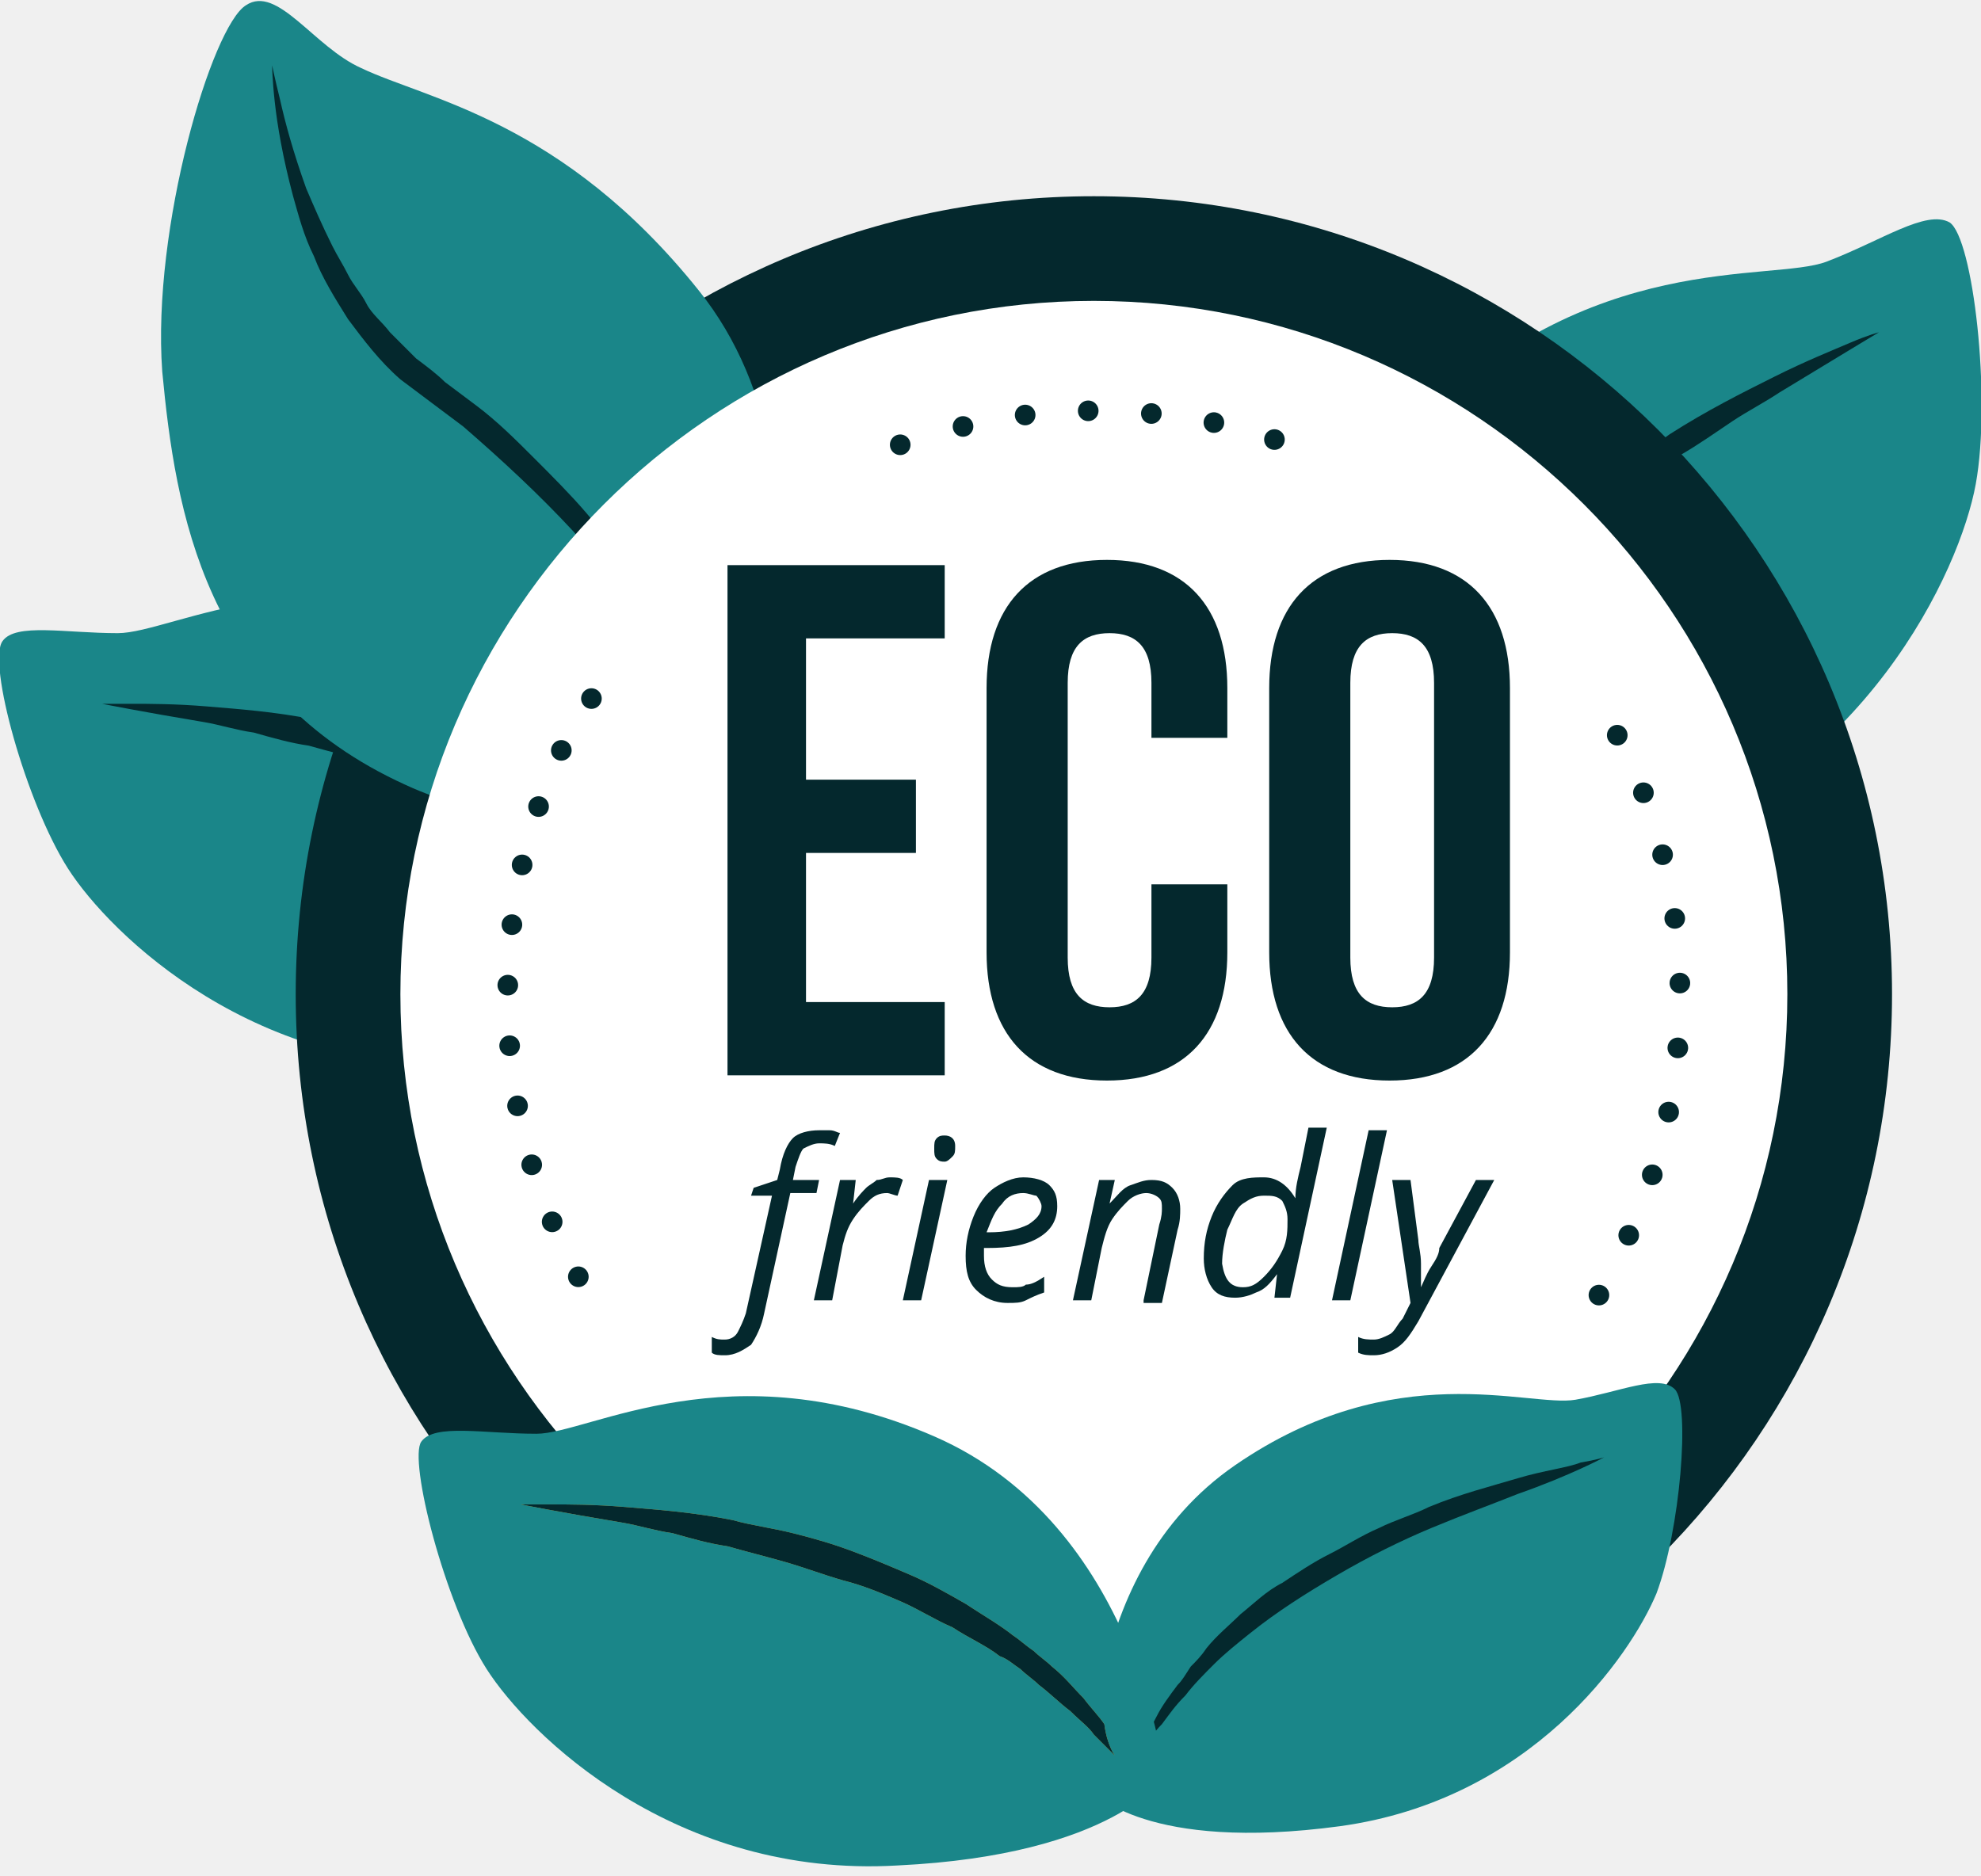
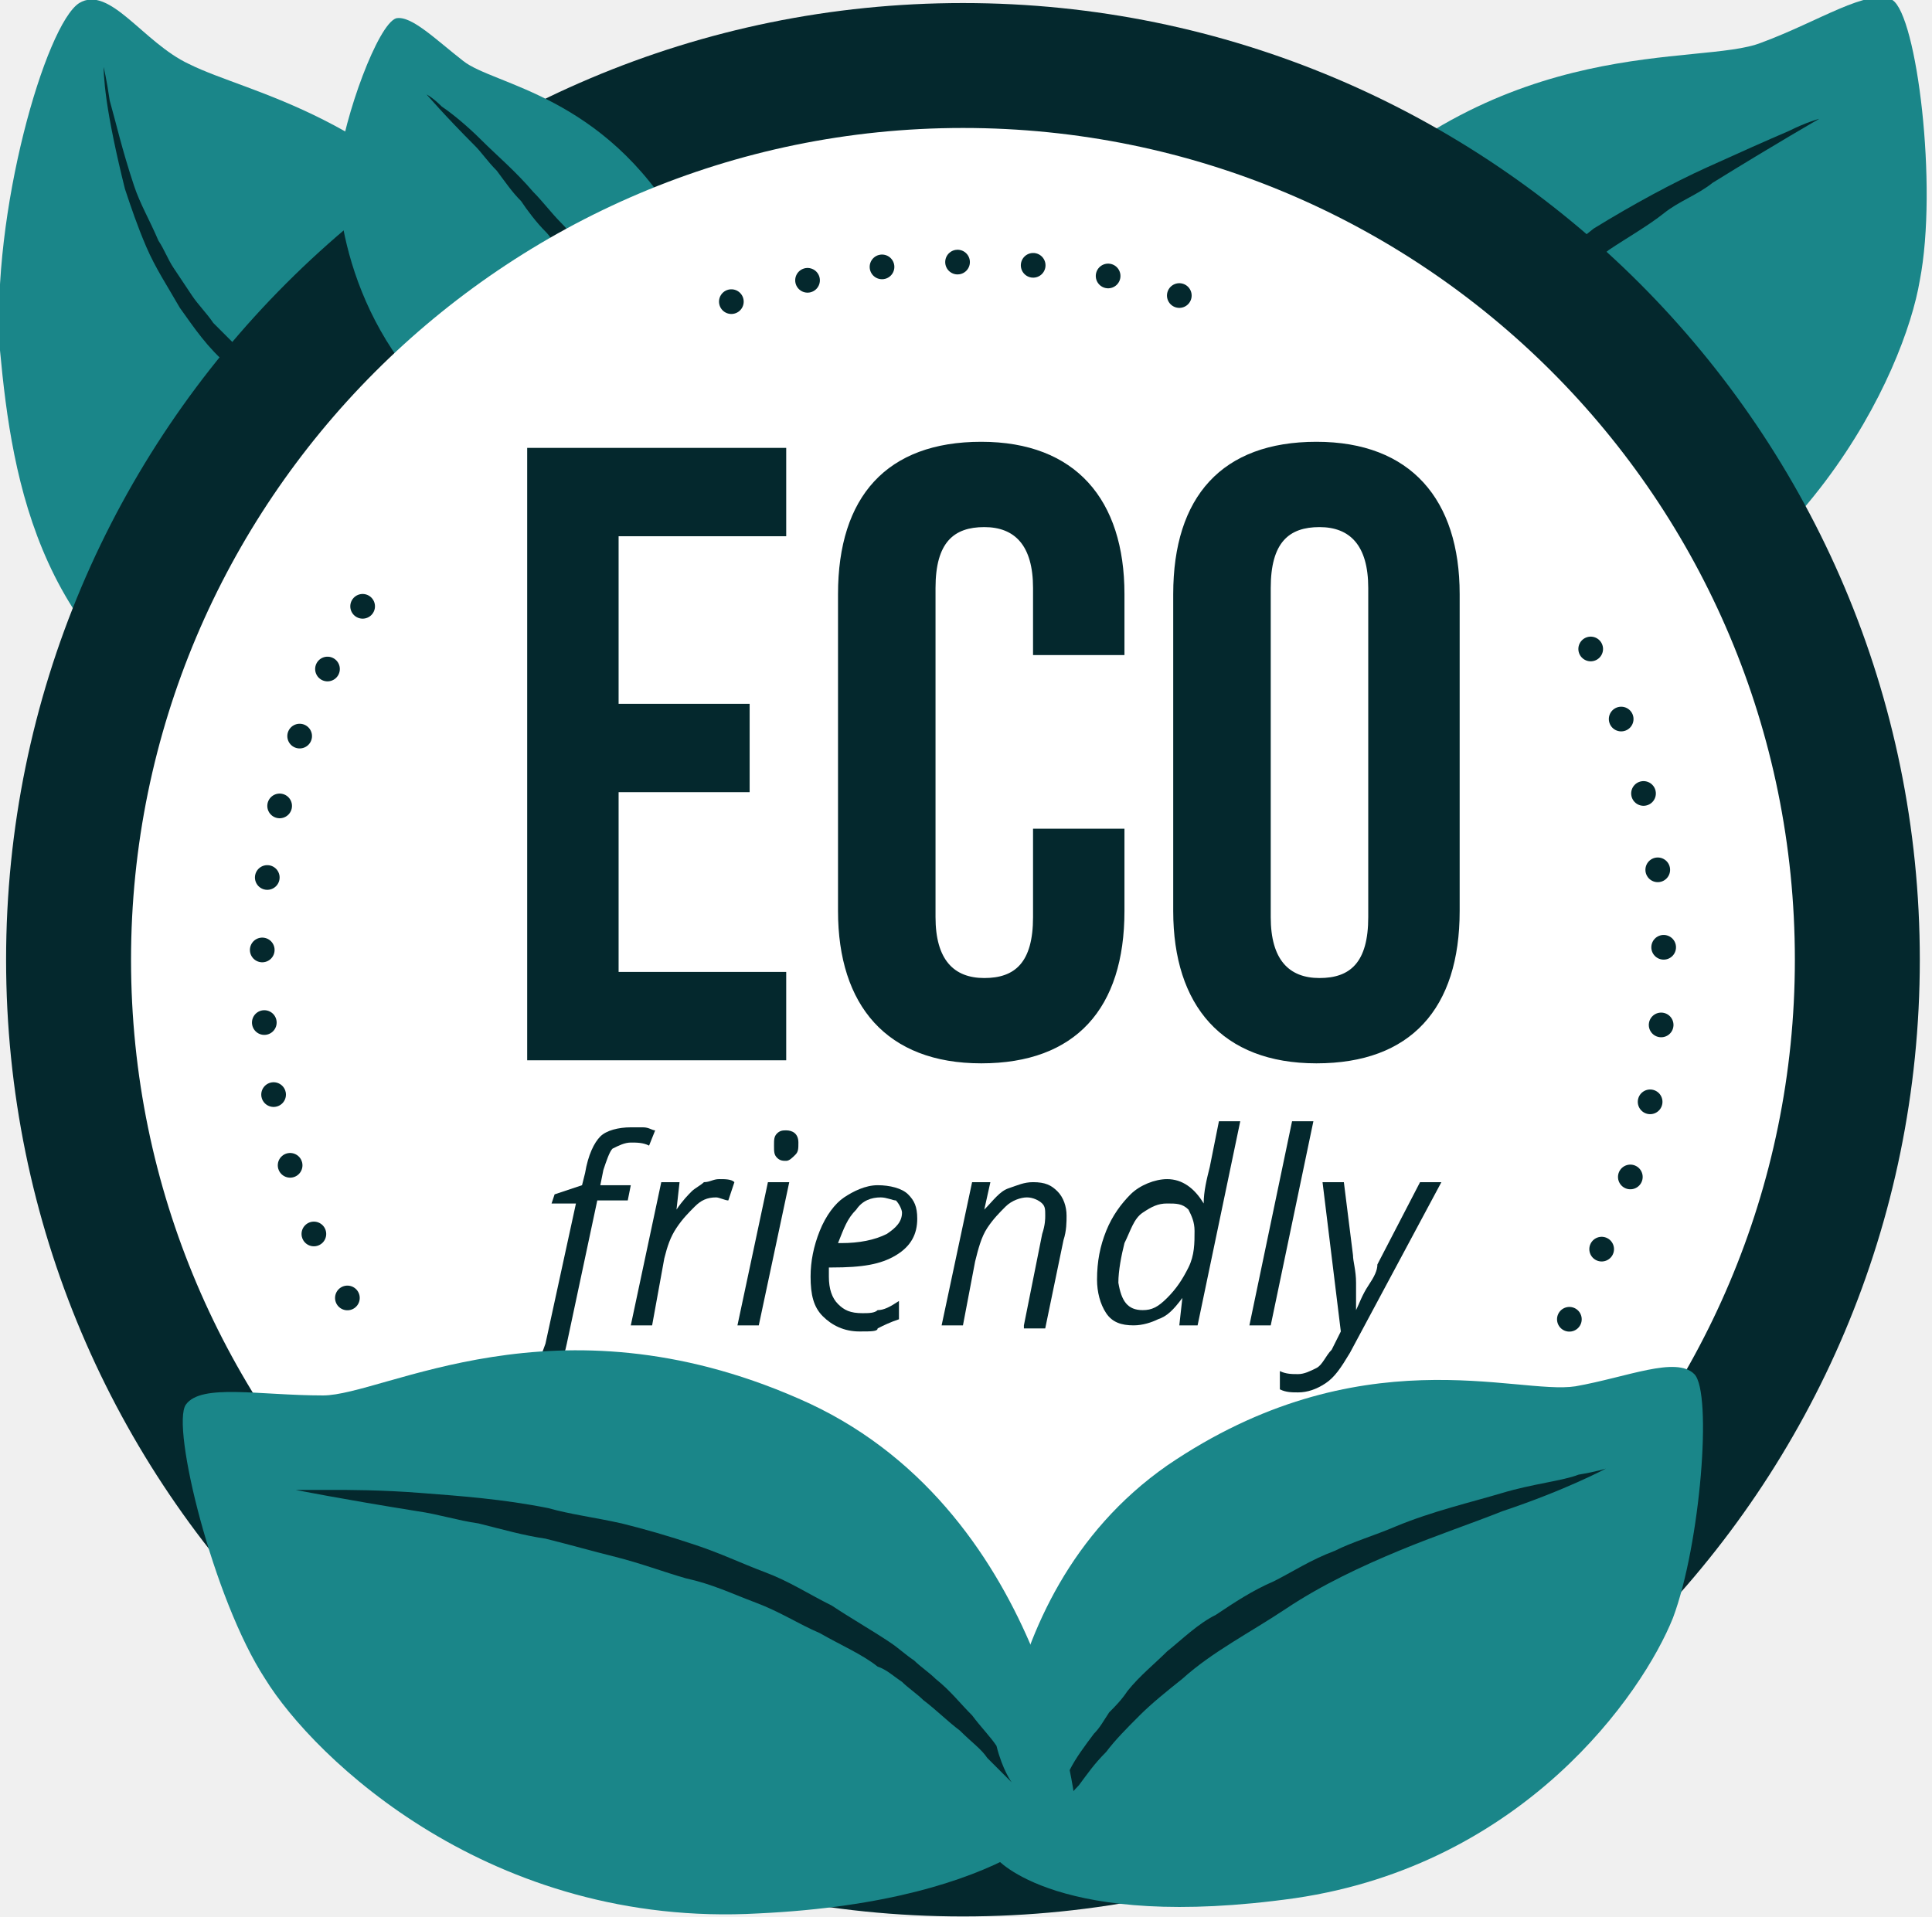
- <svg xmlns="http://www.w3.org/2000/svg" version="1.1" id="Слой_1" x="0px" y="0px" viewBox="0 0 75.7 71.7" enable-background="new 0 0 75.7 71.7" xml:space="preserve">
-   <g id="XMLID_274_">
-     <g id="XMLID_2269_">
-       <g id="XMLID_349_">
-         <path id="XMLID_352_" fill="#1A8689" d="M28.6,37.3c0,0-1-9.6-8.8-13S6.6,24.2,4.5,24.2c-2,0-3.9-0.4-4.4,0.3     c-0.6,0.8,0.9,6.2,2.5,8.7c1.6,2.5,7.2,8,15.7,7.5C26.7,40.4,28.6,37.3,28.6,37.3z" />
-         <g id="XMLID_350_">
-           <path id="XMLID_351_" fill="#04282D" d="M26.6,36.5c0,0-0.3-0.3-0.8-0.8c-0.2-0.3-0.5-0.5-0.9-0.9c-0.4-0.3-0.8-0.7-1.2-1      c-0.2-0.2-0.5-0.4-0.7-0.6c-0.3-0.2-0.5-0.4-0.8-0.5c-0.5-0.4-1.2-0.7-1.8-1.1c-0.7-0.3-1.3-0.7-2-1c-0.7-0.3-1.4-0.6-2.2-0.8      c-0.7-0.2-1.5-0.5-2.2-0.7c-0.7-0.2-1.5-0.4-2.2-0.6c-0.7-0.1-1.4-0.3-2.1-0.5c-0.7-0.1-1.3-0.3-1.9-0.4      c-2.4-0.4-3.9-0.7-3.9-0.7s0.4,0,1.1,0c0.7,0,1.7,0,2.9,0.1c1.2,0.1,2.6,0.2,4.1,0.5c0.7,0.2,1.5,0.3,2.3,0.5      c0.8,0.2,1.5,0.4,2.3,0.7c0.8,0.3,1.5,0.6,2.2,0.9c0.7,0.3,1.4,0.7,2.1,1.1c0.6,0.4,1.3,0.8,1.8,1.2c0.3,0.2,0.5,0.4,0.8,0.6      c0.2,0.2,0.5,0.4,0.7,0.6c0.5,0.4,0.8,0.8,1.2,1.2c0.3,0.4,0.6,0.7,0.8,1C26.4,36.2,26.6,36.5,26.6,36.5z" />
-         </g>
-       </g>
-     </g>
-     <g id="XMLID_2251_">
-       <g id="XMLID_344_">
-         <path id="XMLID_347_" fill="#1A8689" d="M50.4,33.4c0,0-2.9-10.3,3.7-17.1s13.6-5.5,15.7-6.3c2.1-0.8,3.8-2,4.7-1.5     c0.9,0.6,1.6,6.7,1,10c-0.6,3.3-4.2,11.2-13.1,14.2C53.6,35.8,50.4,33.4,50.4,33.4z" />
-         <g id="XMLID_345_">
-           <path id="XMLID_346_" fill="#04282D" d="M52.1,31.8c0,0,0.1-0.4,0.3-1.2c0.1-0.4,0.2-0.8,0.4-1.3c0.2-0.5,0.4-1.1,0.7-1.7      c0.1-0.3,0.3-0.6,0.5-0.9c0.2-0.3,0.4-0.6,0.6-1c0.4-0.7,0.9-1.3,1.4-2c0.5-0.6,1.1-1.3,1.7-2c0.6-0.7,1.3-1.2,1.9-1.9      c0.7-0.6,1.4-1.1,2.1-1.7c0.7-0.5,1.4-1,2.1-1.5c1.4-0.9,2.8-1.6,4-2.2c1.2-0.6,2.2-1,2.9-1.3c0.7-0.3,1.1-0.4,1.1-0.4      s-1.5,0.9-3.8,2.3c-0.6,0.4-1.2,0.7-1.8,1.1c-0.6,0.4-1.3,0.9-2,1.3c-0.7,0.5-1.4,1-2,1.5c-0.7,0.5-1.4,1.1-2,1.6      c-0.6,0.6-1.3,1.1-1.9,1.8c-0.6,0.6-1.2,1.2-1.7,1.8c-0.5,0.6-1,1.2-1.4,1.9c-0.2,0.3-0.4,0.6-0.6,0.9c-0.2,0.3-0.4,0.6-0.5,0.9      c-0.4,0.6-0.6,1.1-0.9,1.6c-0.3,0.5-0.5,0.9-0.6,1.3C52.3,31.4,52.1,31.8,52.1,31.8z" />
-         </g>
-       </g>
-     </g>
-     <g id="XMLID_2250_">
-       <circle id="XMLID_2345_" fill="#04282D" cx="41.8" cy="38" r="30.5" />
-     </g>
-     <g id="XMLID_2237_">
-       <g id="XMLID_339_">
-         <path id="XMLID_342_" fill="#1A8689" d="M27.9,30.9c0,0,4.9-12.2-1.2-19.8c-5.2-6.5-10.4-7.3-12.9-8.5C12,1.8,10.6-0.6,9.4,0.2     C8.1,1,5.8,8.7,6.2,14.2c0.5,5.3,1.6,12.3,9.3,15.8C20.9,32.5,27.9,30.9,27.9,30.9z" />
-         <g id="XMLID_340_">
-           <path id="XMLID_341_" fill="#04282D" d="M26.6,28.9c0,0,0-0.1,0-0.4c0-0.2-0.1-0.6-0.2-1c-0.1-0.4-0.3-0.9-0.5-1.5      c-0.1-0.3-0.3-0.6-0.4-0.9c-0.2-0.3-0.3-0.6-0.5-0.9c-0.4-0.6-0.8-1.3-1.4-1.9c-0.5-0.7-1.1-1.3-1.7-2c-1.3-1.4-2.7-2.7-4.2-4      c-0.4-0.3-0.8-0.6-1.2-0.9c-0.4-0.3-0.8-0.6-1.2-0.9c-0.8-0.7-1.4-1.5-2-2.3c-0.5-0.8-1-1.6-1.3-2.4c-0.4-0.8-0.6-1.6-0.8-2.3      c-0.4-1.5-0.6-2.7-0.7-3.6c-0.1-0.9-0.1-1.4-0.1-1.4s0.1,0.5,0.3,1.3c0.2,0.9,0.5,2,1,3.4c0.3,0.7,0.6,1.4,1,2.2      c0.2,0.4,0.4,0.7,0.6,1.1c0.2,0.4,0.5,0.7,0.7,1.1c0.2,0.4,0.6,0.7,0.9,1.1c0.3,0.3,0.6,0.6,1,1c0.4,0.3,0.8,0.6,1.1,0.9      c0.4,0.3,0.8,0.6,1.2,0.9c0.8,0.6,1.5,1.3,2.2,2c0.7,0.7,1.4,1.4,2,2.1c0.6,0.7,1.2,1.5,1.7,2.2c0.5,0.7,0.9,1.4,1.3,2.1      c0.2,0.3,0.3,0.7,0.5,1c0.1,0.3,0.2,0.6,0.3,0.9c0.2,0.6,0.3,1.1,0.4,1.6c0.1,0.4,0.1,0.8,0,1C26.6,28.8,26.6,28.9,26.6,28.9z" />
-         </g>
-       </g>
-     </g>
-     <g id="XMLID_2232_">
-       <path id="XMLID_2298_" fill="#FFFFFF" d="M41.8,64.5c-14.6,0-26.5-11.9-26.5-26.5c0-14.6,11.9-26.5,26.5-26.5    c14.6,0,26.5,11.9,26.5,26.5C68.3,52.6,56.4,64.5,41.8,64.5z" />
-     </g>
-     <g id="XMLID_2173_">
-       <g id="XMLID_2329_">
-         <line id="XMLID_2334_" fill="none" stroke="#04282D" stroke-width="0.788" stroke-linecap="round" stroke-miterlimit="10" x1="22.1" y1="48.8" x2="22.1" y2="48.8" />
-         <path id="XMLID_2333_" fill="none" stroke="#04282D" stroke-width="0.788" stroke-linecap="round" stroke-miterlimit="10" stroke-dasharray="0,2.318" d="     M21.1,46.7c-1.1-2.6-1.7-5.5-1.7-8.6c0-3.8,0.9-7.4,2.6-10.5" />
-         <line id="XMLID_2332_" fill="none" stroke="#04282D" stroke-width="0.788" stroke-linecap="round" stroke-miterlimit="10" x1="22.6" y1="26.7" x2="22.6" y2="26.7" />
-       </g>
-     </g>
-     <g id="XMLID_2172_">
-       <g id="XMLID_2318_">
-         <line id="XMLID_2327_" fill="none" stroke="#04282D" stroke-width="0.788" stroke-linecap="round" stroke-miterlimit="10" x1="61.8" y1="28.1" x2="61.8" y2="28.1" />
-         <path id="XMLID_2320_" fill="none" stroke="#04282D" stroke-width="0.788" stroke-linecap="round" stroke-miterlimit="10" stroke-dasharray="0,2.48" d="     M62.8,30.3c0.9,2.4,1.4,5.1,1.4,7.8c0,3.7-0.9,7.2-2.5,10.2" />
-         <line id="XMLID_2319_" fill="none" stroke="#04282D" stroke-width="0.788" stroke-linecap="round" stroke-miterlimit="10" x1="61.1" y1="49.5" x2="61.1" y2="49.5" />
-       </g>
-     </g>
-     <g id="XMLID_2171_">
-       <g id="XMLID_2300_">
-         <line id="XMLID_2309_" fill="none" stroke="#04282D" stroke-width="0.788" stroke-linecap="round" stroke-miterlimit="10" x1="34.4" y1="17" x2="34.4" y2="17" />
-         <path id="XMLID_2306_" fill="none" stroke="#04282D" stroke-width="0.788" stroke-linecap="round" stroke-miterlimit="10" stroke-dasharray="0,2.416" d="     M36.8,16.3c1.6-0.4,3.3-0.6,5.1-0.6c2,0,3.9,0.3,5.7,0.7" />
-         <line id="XMLID_2303_" fill="none" stroke="#04282D" stroke-width="0.788" stroke-linecap="round" stroke-miterlimit="10" x1="48.7" y1="16.8" x2="48.7" y2="16.8" />
-       </g>
-     </g>
-     <g id="XMLID_364_">
-       <g id="XMLID_427_">
-         <path id="XMLID_433_" fill="#04282D" d="M30.8,29.8H35v2.8h-4.2v5.7h5.3v2.8h-8.3V21.6h8.3v2.8h-5.3V29.8z" />
-         <path id="XMLID_431_" fill="#04282D" d="M46.9,33.8v2.6c0,3.1-1.6,4.9-4.6,4.9s-4.6-1.8-4.6-4.9V26.3c0-3.1,1.6-4.9,4.6-4.9     s4.6,1.8,4.6,4.9v1.9H44v-2.1c0-1.4-0.6-1.9-1.6-1.9s-1.6,0.5-1.6,1.9v10.5c0,1.4,0.6,1.9,1.6,1.9S44,38,44,36.6v-2.8H46.9z" />
-         <path id="XMLID_428_" fill="#04282D" d="M48.5,26.3c0-3.1,1.6-4.9,4.6-4.9c3,0,4.6,1.8,4.6,4.9v10.1c0,3.1-1.6,4.9-4.6,4.9     c-3,0-4.6-1.8-4.6-4.9V26.3z M51.6,36.6c0,1.4,0.6,1.9,1.6,1.9s1.6-0.5,1.6-1.9V26.1c0-1.4-0.6-1.9-1.6-1.9s-1.6,0.5-1.6,1.9     V36.6z" />
-       </g>
-     </g>
-     <g id="XMLID_294_">
-       <g id="XMLID_511_">
-         <path id="XMLID_529_" fill="#04282D" d="M27.7,51.8c-0.2,0-0.4,0-0.5-0.1v-0.6c0.2,0.1,0.3,0.1,0.5,0.1c0.2,0,0.4-0.1,0.5-0.3     c0.1-0.2,0.2-0.4,0.3-0.7l1-4.5h-0.8l0.1-0.3l0.9-0.3l0.1-0.4c0.1-0.6,0.3-1,0.5-1.2s0.6-0.3,1-0.3c0.1,0,0.2,0,0.4,0     c0.2,0,0.3,0.1,0.4,0.1l-0.2,0.5c-0.2-0.1-0.4-0.1-0.6-0.1c-0.2,0-0.4,0.1-0.6,0.2c-0.1,0.1-0.2,0.4-0.3,0.7l-0.1,0.5h1l-0.1,0.5     h-1l-1,4.6c-0.1,0.5-0.3,0.9-0.5,1.2C28.4,51.6,28.1,51.8,27.7,51.8z" />
-         <path id="XMLID_527_" fill="#04282D" d="M34,45c0.2,0,0.4,0,0.5,0.1l-0.2,0.6c-0.1,0-0.3-0.1-0.4-0.1c-0.3,0-0.5,0.1-0.7,0.3     c-0.2,0.2-0.4,0.4-0.6,0.7s-0.3,0.6-0.4,1l-0.4,2.1h-0.7l1-4.6h0.6L32.6,46h0c0.2-0.3,0.4-0.5,0.5-0.6c0.1-0.1,0.3-0.2,0.4-0.3     C33.7,45.1,33.8,45,34,45z" />
-         <path id="XMLID_524_" fill="#04282D" d="M35.2,49.7h-0.7l1-4.6h0.7L35.2,49.7z M35.7,43.9c0-0.2,0-0.3,0.1-0.4     c0.1-0.1,0.2-0.1,0.3-0.1c0.2,0,0.4,0.1,0.4,0.4c0,0.2,0,0.3-0.1,0.4s-0.2,0.2-0.3,0.2c-0.1,0-0.2,0-0.3-0.1S35.7,44.1,35.7,43.9     z" />
-         <path id="XMLID_521_" fill="#04282D" d="M38.5,49.8c-0.5,0-0.9-0.2-1.2-0.5c-0.3-0.3-0.4-0.7-0.4-1.3c0-0.5,0.1-1,0.3-1.5     c0.2-0.5,0.5-0.9,0.8-1.1s0.7-0.4,1.1-0.4c0.4,0,0.8,0.1,1,0.3c0.2,0.2,0.3,0.4,0.3,0.8c0,0.5-0.2,0.9-0.7,1.2     c-0.5,0.3-1.1,0.4-2,0.4h-0.1l0,0.3c0,0.4,0.1,0.7,0.3,0.9c0.2,0.2,0.4,0.3,0.8,0.3c0.2,0,0.4,0,0.5-0.1c0.2,0,0.4-0.1,0.7-0.3     v0.6c-0.3,0.1-0.5,0.2-0.7,0.3C39,49.8,38.8,49.8,38.5,49.8z M39.1,45.6c-0.3,0-0.6,0.1-0.8,0.4c-0.3,0.3-0.4,0.6-0.6,1.1h0.1     c0.6,0,1.1-0.1,1.5-0.3c0.3-0.2,0.5-0.4,0.5-0.7c0-0.1-0.1-0.3-0.2-0.4C39.5,45.7,39.3,45.6,39.1,45.6z" />
-         <path id="XMLID_519_" fill="#04282D" d="M43.7,49.7l0.6-2.9c0.1-0.3,0.1-0.5,0.1-0.6c0-0.2,0-0.3-0.1-0.4     c-0.1-0.1-0.3-0.2-0.5-0.2c-0.2,0-0.5,0.1-0.7,0.3c-0.2,0.2-0.4,0.4-0.6,0.7c-0.2,0.3-0.3,0.7-0.4,1.1l-0.4,2h-0.7l1-4.6h0.6     L42.4,46h0c0.3-0.3,0.5-0.6,0.8-0.7c0.3-0.1,0.5-0.2,0.8-0.2c0.4,0,0.6,0.1,0.8,0.3s0.3,0.5,0.3,0.8c0,0.2,0,0.5-0.1,0.8     l-0.6,2.8H43.7z" />
-         <path id="XMLID_516_" fill="#04282D" d="M48.3,45c0.5,0,0.9,0.3,1.2,0.8h0c0-0.4,0.1-0.8,0.2-1.2l0.3-1.5h0.7l-1.4,6.5h-0.6     l0.1-0.9h0c-0.3,0.4-0.5,0.6-0.8,0.7c-0.2,0.1-0.5,0.2-0.8,0.2c-0.4,0-0.7-0.1-0.9-0.4s-0.3-0.7-0.3-1.1c0-0.6,0.1-1.1,0.3-1.6     c0.2-0.5,0.5-0.9,0.8-1.2S47.9,45,48.3,45z M47.5,49.2c0.3,0,0.5-0.1,0.8-0.4c0.3-0.3,0.5-0.6,0.7-1c0.2-0.4,0.2-0.8,0.2-1.2     c0-0.3-0.1-0.5-0.2-0.7c-0.2-0.2-0.4-0.2-0.7-0.2c-0.3,0-0.5,0.1-0.8,0.3s-0.4,0.6-0.6,1c-0.1,0.4-0.2,0.9-0.2,1.3     C46.8,48.9,47,49.2,47.5,49.2z" />
-         <path id="XMLID_514_" fill="#04282D" d="M51.6,49.7h-0.7l1.4-6.5H53L51.6,49.7z" />
-         <path id="XMLID_512_" fill="#04282D" d="M53.2,45.1h0.7l0.3,2.3c0,0.2,0.1,0.5,0.1,0.9c0,0.4,0,0.7,0,0.9h0     c0.1-0.2,0.2-0.5,0.4-0.8s0.3-0.5,0.3-0.7l1.4-2.6h0.7l-2.9,5.4c-0.3,0.5-0.5,0.8-0.8,1c-0.3,0.2-0.6,0.3-0.9,0.3     c-0.2,0-0.4,0-0.6-0.1v-0.6c0.2,0.1,0.4,0.1,0.6,0.1c0.2,0,0.4-0.1,0.6-0.2c0.2-0.1,0.3-0.4,0.5-0.6l0.3-0.6L53.2,45.1z" />
-       </g>
-     </g>
-     <g id="XMLID_1999_">
-       <g id="XMLID_330_">
-         <path id="XMLID_333_" fill="#1A8689" d="M41.8,68.5c0,0-0.7-8.3,5.4-12.5c6.1-4.2,11.2-2.2,13-2.5c1.7-0.3,3.2-1,3.8-0.4     c0.6,0.6,0.2,5.4-0.7,7.8c-1,2.4-4.8,7.9-12.1,8.9C43.8,70.8,41.8,68.5,41.8,68.5z" />
-         <g id="XMLID_331_">
-           <path id="XMLID_332_" fill="#04282D" d="M43.3,67.5c0,0,0.1-0.3,0.4-0.9c0.1-0.3,0.3-0.6,0.5-1c0.2-0.4,0.5-0.8,0.8-1.2      c0.2-0.2,0.3-0.4,0.5-0.7c0.2-0.2,0.4-0.4,0.6-0.7c0.4-0.5,0.9-0.9,1.3-1.3c0.5-0.4,1-0.9,1.6-1.2c0.6-0.4,1.2-0.8,1.8-1.1      c0.6-0.3,1.2-0.7,1.9-1c0.6-0.3,1.3-0.5,1.9-0.8c1.2-0.5,2.4-0.8,3.4-1.1c1-0.3,1.9-0.4,2.4-0.6c0.6-0.1,0.9-0.2,0.9-0.2      S60,56.4,58,57.1c-1,0.4-2.1,0.8-3.3,1.3c-1.2,0.5-2.4,1.1-3.6,1.8c-1.2,0.7-2.3,1.4-3.3,2.2c-0.5,0.4-1,0.8-1.4,1.2      c-0.4,0.4-0.8,0.8-1.1,1.2c-0.4,0.4-0.6,0.7-0.9,1.1c-0.3,0.3-0.5,0.6-0.6,0.9C43.5,67.2,43.3,67.5,43.3,67.5z" />
-         </g>
-       </g>
-     </g>
-     <g id="XMLID_1862_">
-       <g id="XMLID_300_">
-         <path id="XMLID_304_" fill="#1A8689" d="M44.5,67.9c0,0-1-9.6-8.8-13s-13.2-0.1-15.2-0.1c-2,0-3.9-0.4-4.4,0.3s0.9,6.2,2.5,8.7     c1.6,2.5,7.2,8,15.7,7.5C42.6,70.9,44.5,67.9,44.5,67.9z" />
-         <g id="XMLID_302_">
-           <path id="XMLID_303_" fill="#D1DD77" d="M42.6,67.1c0,0-0.3-0.3-0.8-0.8c-0.2-0.3-0.5-0.5-0.9-0.9c-0.4-0.3-0.8-0.7-1.2-1      c-0.2-0.2-0.5-0.4-0.7-0.6c-0.3-0.2-0.5-0.4-0.8-0.5c-0.5-0.4-1.2-0.7-1.8-1.1c-0.7-0.3-1.3-0.7-2-1c-0.7-0.3-1.4-0.6-2.2-0.8      c-0.7-0.2-1.5-0.5-2.2-0.7c-0.7-0.2-1.5-0.4-2.2-0.6c-0.7-0.1-1.4-0.3-2.1-0.5c-0.7-0.1-1.3-0.3-1.9-0.4      c-2.4-0.4-3.9-0.7-3.9-0.7s0.4,0,1.1,0c0.7,0,1.7,0,2.9,0.1c1.2,0.1,2.6,0.2,4.1,0.5c0.7,0.2,1.5,0.3,2.3,0.5      c0.8,0.2,1.5,0.4,2.3,0.7c0.8,0.3,1.5,0.6,2.2,0.9c0.7,0.3,1.4,0.7,2.1,1.1c0.6,0.4,1.3,0.8,1.8,1.2c0.3,0.2,0.5,0.4,0.8,0.6      c0.2,0.2,0.5,0.4,0.7,0.6c0.5,0.4,0.8,0.8,1.2,1.2c0.3,0.4,0.6,0.7,0.8,1C42.3,66.7,42.6,67.1,42.6,67.1z" />
-         </g>
-       </g>
-     </g>
-     <g id="XMLID_276_">
-       <g id="XMLID_1853_">
-         <path id="XMLID_2015_" fill="#04282D" d="M42.6,67.1c0,0-0.3-0.3-0.8-0.8c-0.2-0.3-0.5-0.5-0.9-0.9c-0.4-0.3-0.8-0.7-1.2-1     c-0.2-0.2-0.5-0.4-0.7-0.6c-0.3-0.2-0.5-0.4-0.8-0.5c-0.5-0.4-1.2-0.7-1.8-1.1c-0.7-0.3-1.3-0.7-2-1c-0.7-0.3-1.4-0.6-2.2-0.8     c-0.7-0.2-1.5-0.5-2.2-0.7c-0.7-0.2-1.5-0.4-2.2-0.6c-0.7-0.1-1.4-0.3-2.1-0.5c-0.7-0.1-1.3-0.3-1.9-0.4     c-2.4-0.4-3.9-0.7-3.9-0.7s0.4,0,1.1,0c0.7,0,1.7,0,2.9,0.1c1.2,0.1,2.6,0.2,4.1,0.5c0.7,0.2,1.5,0.3,2.3,0.5     c0.8,0.2,1.5,0.4,2.3,0.7c0.8,0.3,1.5,0.6,2.2,0.9c0.7,0.3,1.4,0.7,2.1,1.1c0.6,0.4,1.3,0.8,1.8,1.2c0.3,0.2,0.5,0.4,0.8,0.6     c0.2,0.2,0.5,0.4,0.7,0.6c0.5,0.4,0.8,0.8,1.2,1.2c0.3,0.4,0.6,0.7,0.8,1C42.3,66.7,42.6,67.1,42.6,67.1z" />
+ <svg xmlns="http://www.w3.org/2000/svg" version="1.1" id="Слой_1" x="0px" y="0px" viewBox="-265 390 63.4 62.9" enable-background="new -265 390 63.4 62.9" xml:space="preserve">
+   <g id="XMLID_2251_">
+     <g id="XMLID_344_">
+       <path id="XMLID_347_" fill="#1A8689" d="M-225,412.9c0,0-2.7-9.4,3.4-15.7c6-6.2,12.4-5,14.4-5.8c1.9-0.7,3.5-1.8,4.3-1.4    c0.8,0.5,1.5,6.1,0.9,9.2c-0.5,3-3.8,10.3-12,13C-222,415.1-225,412.9-225,412.9z" />
+       <g id="XMLID_345_">
+         <path id="XMLID_346_" fill="#04282D" d="M-223.4,411.4c0,0,0.1-0.4,0.3-1.1c0.1-0.4,0.2-0.7,0.4-1.2c0.2-0.5,0.4-1,0.6-1.6     c0.1-0.3,0.3-0.5,0.5-0.8c0.2-0.3,0.4-0.5,0.5-0.9c0.4-0.6,0.8-1.2,1.3-1.8c0.5-0.5,1-1.2,1.6-1.8c0.5-0.6,1.2-1.1,1.7-1.7     c0.6-0.5,1.3-1,1.9-1.6c0.6-0.5,1.3-0.9,1.9-1.4c1.3-0.8,2.6-1.5,3.7-2c1.1-0.5,2-0.9,2.7-1.2c0.6-0.3,1-0.4,1-0.4     s-1.4,0.8-3.5,2.1c-0.5,0.4-1.1,0.6-1.6,1s-1.2,0.8-1.8,1.2c-0.6,0.5-1.3,0.9-1.8,1.4c-0.6,0.5-1.3,1-1.8,1.5     c-0.5,0.5-1.2,1-1.7,1.6c-0.5,0.5-1.1,1.1-1.6,1.6c-0.5,0.5-0.9,1.1-1.3,1.7c-0.2,0.3-0.4,0.5-0.5,0.8c-0.2,0.3-0.4,0.5-0.5,0.8     c-0.4,0.5-0.5,1-0.8,1.5c-0.3,0.5-0.5,0.8-0.5,1.2C-223.2,411.1-223.4,411.4-223.4,411.4z" />
      </g>
    </g>
  </g>
+   <g id="XMLID_2237_">
+     <g id="XMLID_339_">
+       <path id="XMLID_342_" fill="#1A8689" d="M-247.3,415.1c0,0,4-9.9-1-16.1c-4.2-5.3-8.5-5.9-10.5-6.9c-1.5-0.7-2.6-2.6-3.6-2    c-1.1,0.7-2.9,6.9-2.6,11.4c0.4,4.3,1.3,10,7.6,12.9C-253,416.4-247.3,415.1-247.3,415.1z" />
+       <g id="XMLID_340_">
+         <path id="XMLID_341_" fill="#04282D" d="M-248.3,413.5c0,0,0-0.1,0-0.3c0-0.2-0.1-0.5-0.2-0.8s-0.2-0.7-0.4-1.2     c-0.1-0.2-0.2-0.5-0.3-0.7c-0.2-0.2-0.2-0.5-0.4-0.7c-0.3-0.5-0.7-1.1-1.1-1.5c-0.4-0.6-0.9-1.1-1.4-1.6     c-1.1-1.1-2.2-2.2-3.4-3.3c-0.3-0.2-0.7-0.5-1-0.7c-0.3-0.2-0.7-0.5-1-0.7c-0.7-0.6-1.1-1.2-1.6-1.9c-0.4-0.7-0.8-1.3-1.1-2     c-0.3-0.7-0.5-1.3-0.7-1.9c-0.3-1.2-0.5-2.2-0.6-2.9c-0.1-0.7-0.1-1.1-0.1-1.1s0.1,0.4,0.2,1.1c0.2,0.7,0.4,1.6,0.8,2.8     c0.2,0.6,0.5,1.1,0.8,1.8c0.2,0.3,0.3,0.6,0.5,0.9c0.2,0.3,0.4,0.6,0.6,0.9c0.2,0.3,0.5,0.6,0.7,0.9c0.2,0.2,0.5,0.5,0.8,0.8     c0.3,0.2,0.7,0.5,0.9,0.7c0.3,0.2,0.7,0.5,1,0.7c0.7,0.5,1.2,1.1,1.8,1.6c0.6,0.6,1.1,1.1,1.6,1.7c0.5,0.6,1,1.2,1.4,1.8     c0.4,0.6,0.7,1.1,1.1,1.7c0.2,0.2,0.2,0.6,0.4,0.8c0.1,0.2,0.2,0.5,0.2,0.7c0.2,0.5,0.2,0.9,0.3,1.3c0.1,0.3,0.1,0.7,0,0.8     C-248.3,413.4-248.3,413.5-248.3,413.5z" />
+       </g>
+     </g>
+   </g>
+   <g id="XMLID_2250_">
+     <circle id="XMLID_2345_" fill="#04282D" cx="-233.4" cy="421.5" r="31.4" />
+   </g>
+   <g id="XMLID_2269_">
+     <g id="XMLID_349_">
+       <path id="XMLID_352_" fill="#1A8689" d="M-243.1,406.5c0,0,2.9-4.8,0.4-9.1s-6.1-4.6-7.1-5.4c-0.9-0.7-1.7-1.5-2.2-1.4    c-0.6,0.2-1.7,3.2-1.9,4.9c-0.1,1.7,0.6,6.2,4.7,8.9C-245.1,407.2-243.1,406.5-243.1,406.5z" />
+       <g id="XMLID_350_">
+         <path id="XMLID_351_" fill="#04282D" d="M-243.8,405.4c0,0,0-0.2-0.1-0.7c0-0.2-0.1-0.4-0.1-0.7c-0.1-0.3-0.1-0.6-0.2-0.9     c0-0.2-0.1-0.4-0.1-0.5c-0.1-0.2-0.1-0.4-0.2-0.5c-0.1-0.4-0.3-0.7-0.5-1.1c-0.2-0.4-0.4-0.8-0.6-1.2s-0.4-0.8-0.7-1.1     c-0.3-0.3-0.5-0.8-0.8-1.1s-0.6-0.7-0.8-1c-0.3-0.3-0.5-0.6-0.8-1c-0.3-0.3-0.5-0.6-0.7-0.8c-1-1-1.6-1.7-1.6-1.7     s0.2,0.1,0.5,0.4c0.3,0.2,0.8,0.6,1.3,1.1c0.5,0.5,1.1,1,1.7,1.7c0.3,0.3,0.6,0.7,0.9,1s0.6,0.7,0.8,1.1s0.5,0.8,0.7,1.2     c0.2,0.4,0.4,0.8,0.6,1.2c0.1,0.4,0.3,0.8,0.4,1.2c0.1,0.2,0.1,0.4,0.2,0.6c0,0.2,0.1,0.4,0.1,0.5c0.1,0.4,0.1,0.6,0.1,1     c0,0.3,0,0.5,0,0.7C-243.8,405.2-243.8,405.4-243.8,405.4z" />
+       </g>
+     </g>
+   </g>
+   <g id="XMLID_2232_">
+     <path id="XMLID_2298_" fill="#FFFFFF" d="M-233.4,448.8c-15,0-27.3-12.2-27.3-27.3c0-15,12.2-27.3,27.3-27.3s27.3,12.2,27.3,27.3   C-206.1,436.5-218.3,448.8-233.4,448.8z" />
+   </g>
+   <g id="XMLID_2173_">
+     <g id="XMLID_2329_">
+       <line id="XMLID_2334_" fill="none" stroke="#04282D" stroke-width="0.81" stroke-linecap="round" stroke-miterlimit="10" x1="-253.6" y1="432.6" x2="-253.6" y2="432.6" />
+       <path id="XMLID_2333_" fill="none" stroke="#04282D" stroke-width="0.81" stroke-linecap="round" stroke-miterlimit="10" stroke-dasharray="0,2.385" d="    M-254.7,430.5c-1.1-2.7-1.7-5.7-1.7-8.8c0-3.9,0.9-7.6,2.7-10.8" />
+       <line id="XMLID_2332_" fill="none" stroke="#04282D" stroke-width="0.81" stroke-linecap="round" stroke-miterlimit="10" x1="-253.1" y1="409.9" x2="-253.1" y2="409.9" />
+     </g>
+   </g>
+   <g id="XMLID_2172_">
+     <g id="XMLID_2318_">
+       <line id="XMLID_2327_" fill="none" stroke="#04282D" stroke-width="0.81" stroke-linecap="round" stroke-miterlimit="10" x1="-212.8" y1="411.3" x2="-212.8" y2="411.3" />
+       <path id="XMLID_2320_" fill="none" stroke="#04282D" stroke-width="0.81" stroke-linecap="round" stroke-miterlimit="10" stroke-dasharray="0,2.551" d="    M-211.8,413.6c0.9,2.5,1.4,5.2,1.4,8c0,3.8-0.9,7.4-2.6,10.5" />
+       <line id="XMLID_2319_" fill="none" stroke="#04282D" stroke-width="0.81" stroke-linecap="round" stroke-miterlimit="10" x1="-213.5" y1="433.3" x2="-213.5" y2="433.3" />
+     </g>
+   </g>
+   <g id="XMLID_2171_">
+     <g id="XMLID_2300_">
+       <line id="XMLID_2309_" fill="none" stroke="#04282D" stroke-width="0.81" stroke-linecap="round" stroke-miterlimit="10" x1="-241" y1="399.9" x2="-241" y2="399.9" />
+       <path id="XMLID_2306_" fill="none" stroke="#04282D" stroke-width="0.81" stroke-linecap="round" stroke-miterlimit="10" stroke-dasharray="0,2.485" d="    M-238.5,399.2c1.6-0.4,3.4-0.6,5.2-0.6c2.1,0,4,0.3,5.9,0.7" />
+       <line id="XMLID_2303_" fill="none" stroke="#04282D" stroke-width="0.81" stroke-linecap="round" stroke-miterlimit="10" x1="-226.3" y1="399.7" x2="-226.3" y2="399.7" />
+     </g>
+   </g>
+   <g id="XMLID_364_">
+     <g id="XMLID_427_">
+       <path id="XMLID_433_" fill="#04282D" d="M-244.7,413.1h4.3v2.9h-4.3v5.9h5.5v2.9h-8.5v-20.1h8.5v2.9h-5.5V413.1z" />
+       <path id="XMLID_431_" fill="#04282D" d="M-228.1,417.2v2.7c0,3.2-1.6,5-4.7,5c-3.1,0-4.7-1.9-4.7-5v-10.4c0-3.2,1.6-5,4.7-5    c3.1,0,4.7,1.9,4.7,5v2h-3v-2.2c0-1.4-0.6-2-1.6-2c-1,0-1.6,0.5-1.6,2v10.8c0,1.4,0.6,2,1.6,2c1,0,1.6-0.5,1.6-2v-2.9H-228.1z" />
+       <path id="XMLID_428_" fill="#04282D" d="M-226.5,409.5c0-3.2,1.6-5,4.7-5s4.7,1.9,4.7,5v10.4c0,3.2-1.6,5-4.7,5s-4.7-1.9-4.7-5    V409.5z M-223.3,420.1c0,1.4,0.6,2,1.6,2s1.6-0.5,1.6-2v-10.8c0-1.4-0.6-2-1.6-2s-1.6,0.5-1.6,2V420.1z" />
+     </g>
+   </g>
+   <g id="XMLID_294_">
+     <g id="XMLID_511_">
+       <path id="XMLID_529_" fill="#04282D" d="M-247.9,435.7c-0.2,0-0.4,0-0.5-0.1V435c0.2,0.1,0.3,0.1,0.5,0.1s0.4-0.1,0.5-0.3    s0.2-0.4,0.3-0.7l1-4.6h-0.8l0.1-0.3l0.9-0.3l0.1-0.4c0.1-0.6,0.3-1,0.5-1.2s0.6-0.3,1-0.3c0.1,0,0.2,0,0.4,0    c0.2,0,0.3,0.1,0.4,0.1l-0.2,0.5c-0.2-0.1-0.4-0.1-0.6-0.1s-0.4,0.1-0.6,0.2c-0.1,0.1-0.2,0.4-0.3,0.7l-0.1,0.5h1l-0.1,0.5h-1    l-1,4.7c-0.1,0.5-0.3,0.9-0.5,1.2C-247.1,435.5-247.4,435.7-247.9,435.7z" />
+       <path id="XMLID_527_" fill="#04282D" d="M-241.4,428.7c0.2,0,0.4,0,0.5,0.1l-0.2,0.6c-0.1,0-0.3-0.1-0.4-0.1    c-0.3,0-0.5,0.1-0.7,0.3s-0.4,0.4-0.6,0.7s-0.3,0.6-0.4,1l-0.4,2.2h-0.7l1-4.7h0.6l-0.1,0.9l0,0c0.2-0.3,0.4-0.5,0.5-0.6    s0.3-0.2,0.4-0.3C-241.7,428.8-241.6,428.7-241.4,428.7z" />
+       <path id="XMLID_524_" fill="#04282D" d="M-240.1,433.5h-0.7l1-4.7h0.7L-240.1,433.5z M-239.6,427.6c0-0.2,0-0.3,0.1-0.4    c0.1-0.1,0.2-0.1,0.3-0.1c0.2,0,0.4,0.1,0.4,0.4c0,0.2,0,0.3-0.1,0.4c-0.1,0.1-0.2,0.2-0.3,0.2s-0.2,0-0.3-0.1    S-239.6,427.8-239.6,427.6z" />
+       <path id="XMLID_521_" fill="#04282D" d="M-236.8,433.7c-0.5,0-0.9-0.2-1.2-0.5s-0.4-0.7-0.4-1.3c0-0.5,0.1-1,0.3-1.5    c0.2-0.5,0.5-0.9,0.8-1.1s0.7-0.4,1.1-0.4s0.8,0.1,1,0.3s0.3,0.4,0.3,0.8c0,0.5-0.2,0.9-0.7,1.2s-1.1,0.4-2.1,0.4h-0.1v0.3    c0,0.4,0.1,0.7,0.3,0.9s0.4,0.3,0.8,0.3c0.2,0,0.4,0,0.5-0.1c0.2,0,0.4-0.1,0.7-0.3v0.6c-0.3,0.1-0.5,0.2-0.7,0.3    C-236.2,433.7-236.4,433.7-236.8,433.7z M-236.1,429.3c-0.3,0-0.6,0.1-0.8,0.4c-0.3,0.3-0.4,0.6-0.6,1.1h0.1    c0.6,0,1.1-0.1,1.5-0.3c0.3-0.2,0.5-0.4,0.5-0.7c0-0.1-0.1-0.3-0.2-0.4C-235.7,429.4-235.9,429.3-236.1,429.3z" />
+       <path id="XMLID_519_" fill="#04282D" d="M-231.4,433.5l0.6-3c0.1-0.3,0.1-0.5,0.1-0.6c0-0.2,0-0.3-0.1-0.4s-0.3-0.2-0.5-0.2    s-0.5,0.1-0.7,0.3s-0.4,0.4-0.6,0.7s-0.3,0.7-0.4,1.1l-0.4,2.1h-0.7l1-4.7h0.6l-0.2,0.9l0,0c0.3-0.3,0.5-0.6,0.8-0.7    s0.5-0.2,0.8-0.2c0.4,0,0.6,0.1,0.8,0.3s0.3,0.5,0.3,0.8c0,0.2,0,0.5-0.1,0.8l-0.6,2.9h-0.7V433.5z" />
+       <path id="XMLID_516_" fill="#04282D" d="M-226.7,428.7c0.5,0,0.9,0.3,1.2,0.8l0,0c0-0.4,0.1-0.8,0.2-1.2l0.3-1.5h0.7l-1.4,6.7    h-0.6l0.1-0.9l0,0c-0.3,0.4-0.5,0.6-0.8,0.7c-0.2,0.1-0.5,0.2-0.8,0.2c-0.4,0-0.7-0.1-0.9-0.4s-0.3-0.7-0.3-1.1    c0-0.6,0.1-1.1,0.3-1.6c0.2-0.5,0.5-0.9,0.8-1.2S-227.1,428.7-226.7,428.7z M-227.5,433c0.3,0,0.5-0.1,0.8-0.4s0.5-0.6,0.7-1    s0.2-0.8,0.2-1.2c0-0.3-0.1-0.5-0.2-0.7c-0.2-0.2-0.4-0.2-0.7-0.2s-0.5,0.1-0.8,0.3s-0.4,0.6-0.6,1c-0.1,0.4-0.2,0.9-0.2,1.3    C-228.2,432.7-228,433-227.5,433z" />
+       <path id="XMLID_514_" fill="#04282D" d="M-223.3,433.5h-0.7l1.4-6.7h0.7L-223.3,433.5z" />
+       <path id="XMLID_512_" fill="#04282D" d="M-221.6,428.8h0.7l0.3,2.4c0,0.2,0.1,0.5,0.1,0.9s0,0.7,0,0.9l0,0    c0.1-0.2,0.2-0.5,0.4-0.8s0.3-0.5,0.3-0.7l1.4-2.7h0.7l-3,5.6c-0.3,0.5-0.5,0.8-0.8,1s-0.6,0.3-0.9,0.3c-0.2,0-0.4,0-0.6-0.1V435    c0.2,0.1,0.4,0.1,0.6,0.1s0.4-0.1,0.6-0.2s0.3-0.4,0.5-0.6l0.3-0.6L-221.6,428.8z" />
+     </g>
+   </g>
+   <g id="XMLID_1999_">
+     <g id="XMLID_330_">
+       <path id="XMLID_333_" fill="#1A8689" d="M-232.3,451c0,0-0.7-8.5,5.6-12.9c6.3-4.3,11.5-2.3,13.4-2.6c1.7-0.3,3.3-1,3.9-0.4    c0.6,0.6,0.2,5.6-0.7,8c-1,2.5-4.9,8.1-12.4,9.2C-230.3,453.4-232.3,451-232.3,451z" />
+       <g id="XMLID_331_">
+         <path id="XMLID_332_" fill="#04282D" d="M-230.8,450c0,0,0.1-0.3,0.4-0.9c0.1-0.3,0.3-0.6,0.5-1s0.5-0.8,0.8-1.2     c0.2-0.2,0.3-0.4,0.5-0.7c0.2-0.2,0.4-0.4,0.6-0.7c0.4-0.5,0.9-0.9,1.3-1.3c0.5-0.4,1-0.9,1.6-1.2c0.6-0.4,1.2-0.8,1.9-1.1     c0.6-0.3,1.2-0.7,2-1c0.6-0.3,1.3-0.5,2-0.8c1.2-0.5,2.5-0.8,3.5-1.1c1-0.3,2-0.4,2.5-0.6c0.6-0.1,0.9-0.2,0.9-0.2     s-1.3,0.7-3.4,1.4c-1,0.4-2.2,0.8-3.4,1.3s-2.5,1.1-3.7,1.9s-2.4,1.4-3.4,2.3c-0.5,0.4-1,0.8-1.4,1.2s-0.8,0.8-1.1,1.2     c-0.4,0.4-0.6,0.7-0.9,1.1c-0.3,0.3-0.5,0.6-0.6,0.9C-230.6,449.7-230.8,450-230.8,450z" />
+       </g>
+     </g>
+   </g>
+   <g id="XMLID_1862_">
+     <g id="XMLID_300_">
+       <path id="XMLID_304_" fill="#1A8689" d="M-229.7,449.3c0,0-1-9.9-9.1-13.4c-8-3.5-13.6-0.1-15.6-0.1c-2.1,0-4-0.4-4.5,0.3    s0.9,6.4,2.6,9c1.6,2.6,7.4,8.2,16.2,7.7C-231.7,452.4-229.7,449.3-229.7,449.3z" />
+     </g>
+   </g>
+   <g id="XMLID_276_">
+     <g id="XMLID_1853_">
+       <path id="XMLID_2015_" fill="#04282D" d="M-231.8,448.5c0,0-0.3-0.3-0.8-0.8c-0.2-0.3-0.5-0.5-0.9-0.9c-0.4-0.3-0.8-0.7-1.2-1    c-0.2-0.2-0.5-0.4-0.7-0.6c-0.3-0.2-0.5-0.4-0.8-0.5c-0.5-0.4-1.2-0.7-1.9-1.1c-0.7-0.3-1.3-0.7-2.1-1s-1.4-0.6-2.3-0.8    c-0.7-0.2-1.5-0.5-2.3-0.7s-1.5-0.4-2.3-0.6c-0.7-0.1-1.4-0.3-2.2-0.5c-0.7-0.1-1.3-0.3-2-0.4c-2.5-0.4-4-0.7-4-0.7s0.4,0,1.1,0    c0.7,0,1.7,0,3,0.1s2.7,0.2,4.2,0.5c0.7,0.2,1.5,0.3,2.4,0.5c0.8,0.2,1.5,0.4,2.4,0.7s1.5,0.6,2.3,0.9s1.4,0.7,2.2,1.1    c0.6,0.4,1.3,0.8,1.9,1.2c0.3,0.2,0.5,0.4,0.8,0.6c0.2,0.2,0.5,0.4,0.7,0.6c0.5,0.4,0.8,0.8,1.2,1.2c0.3,0.4,0.6,0.7,0.8,1    C-232.1,448.1-231.8,448.5-231.8,448.5z" />
+     </g>
+   </g>
</svg>
